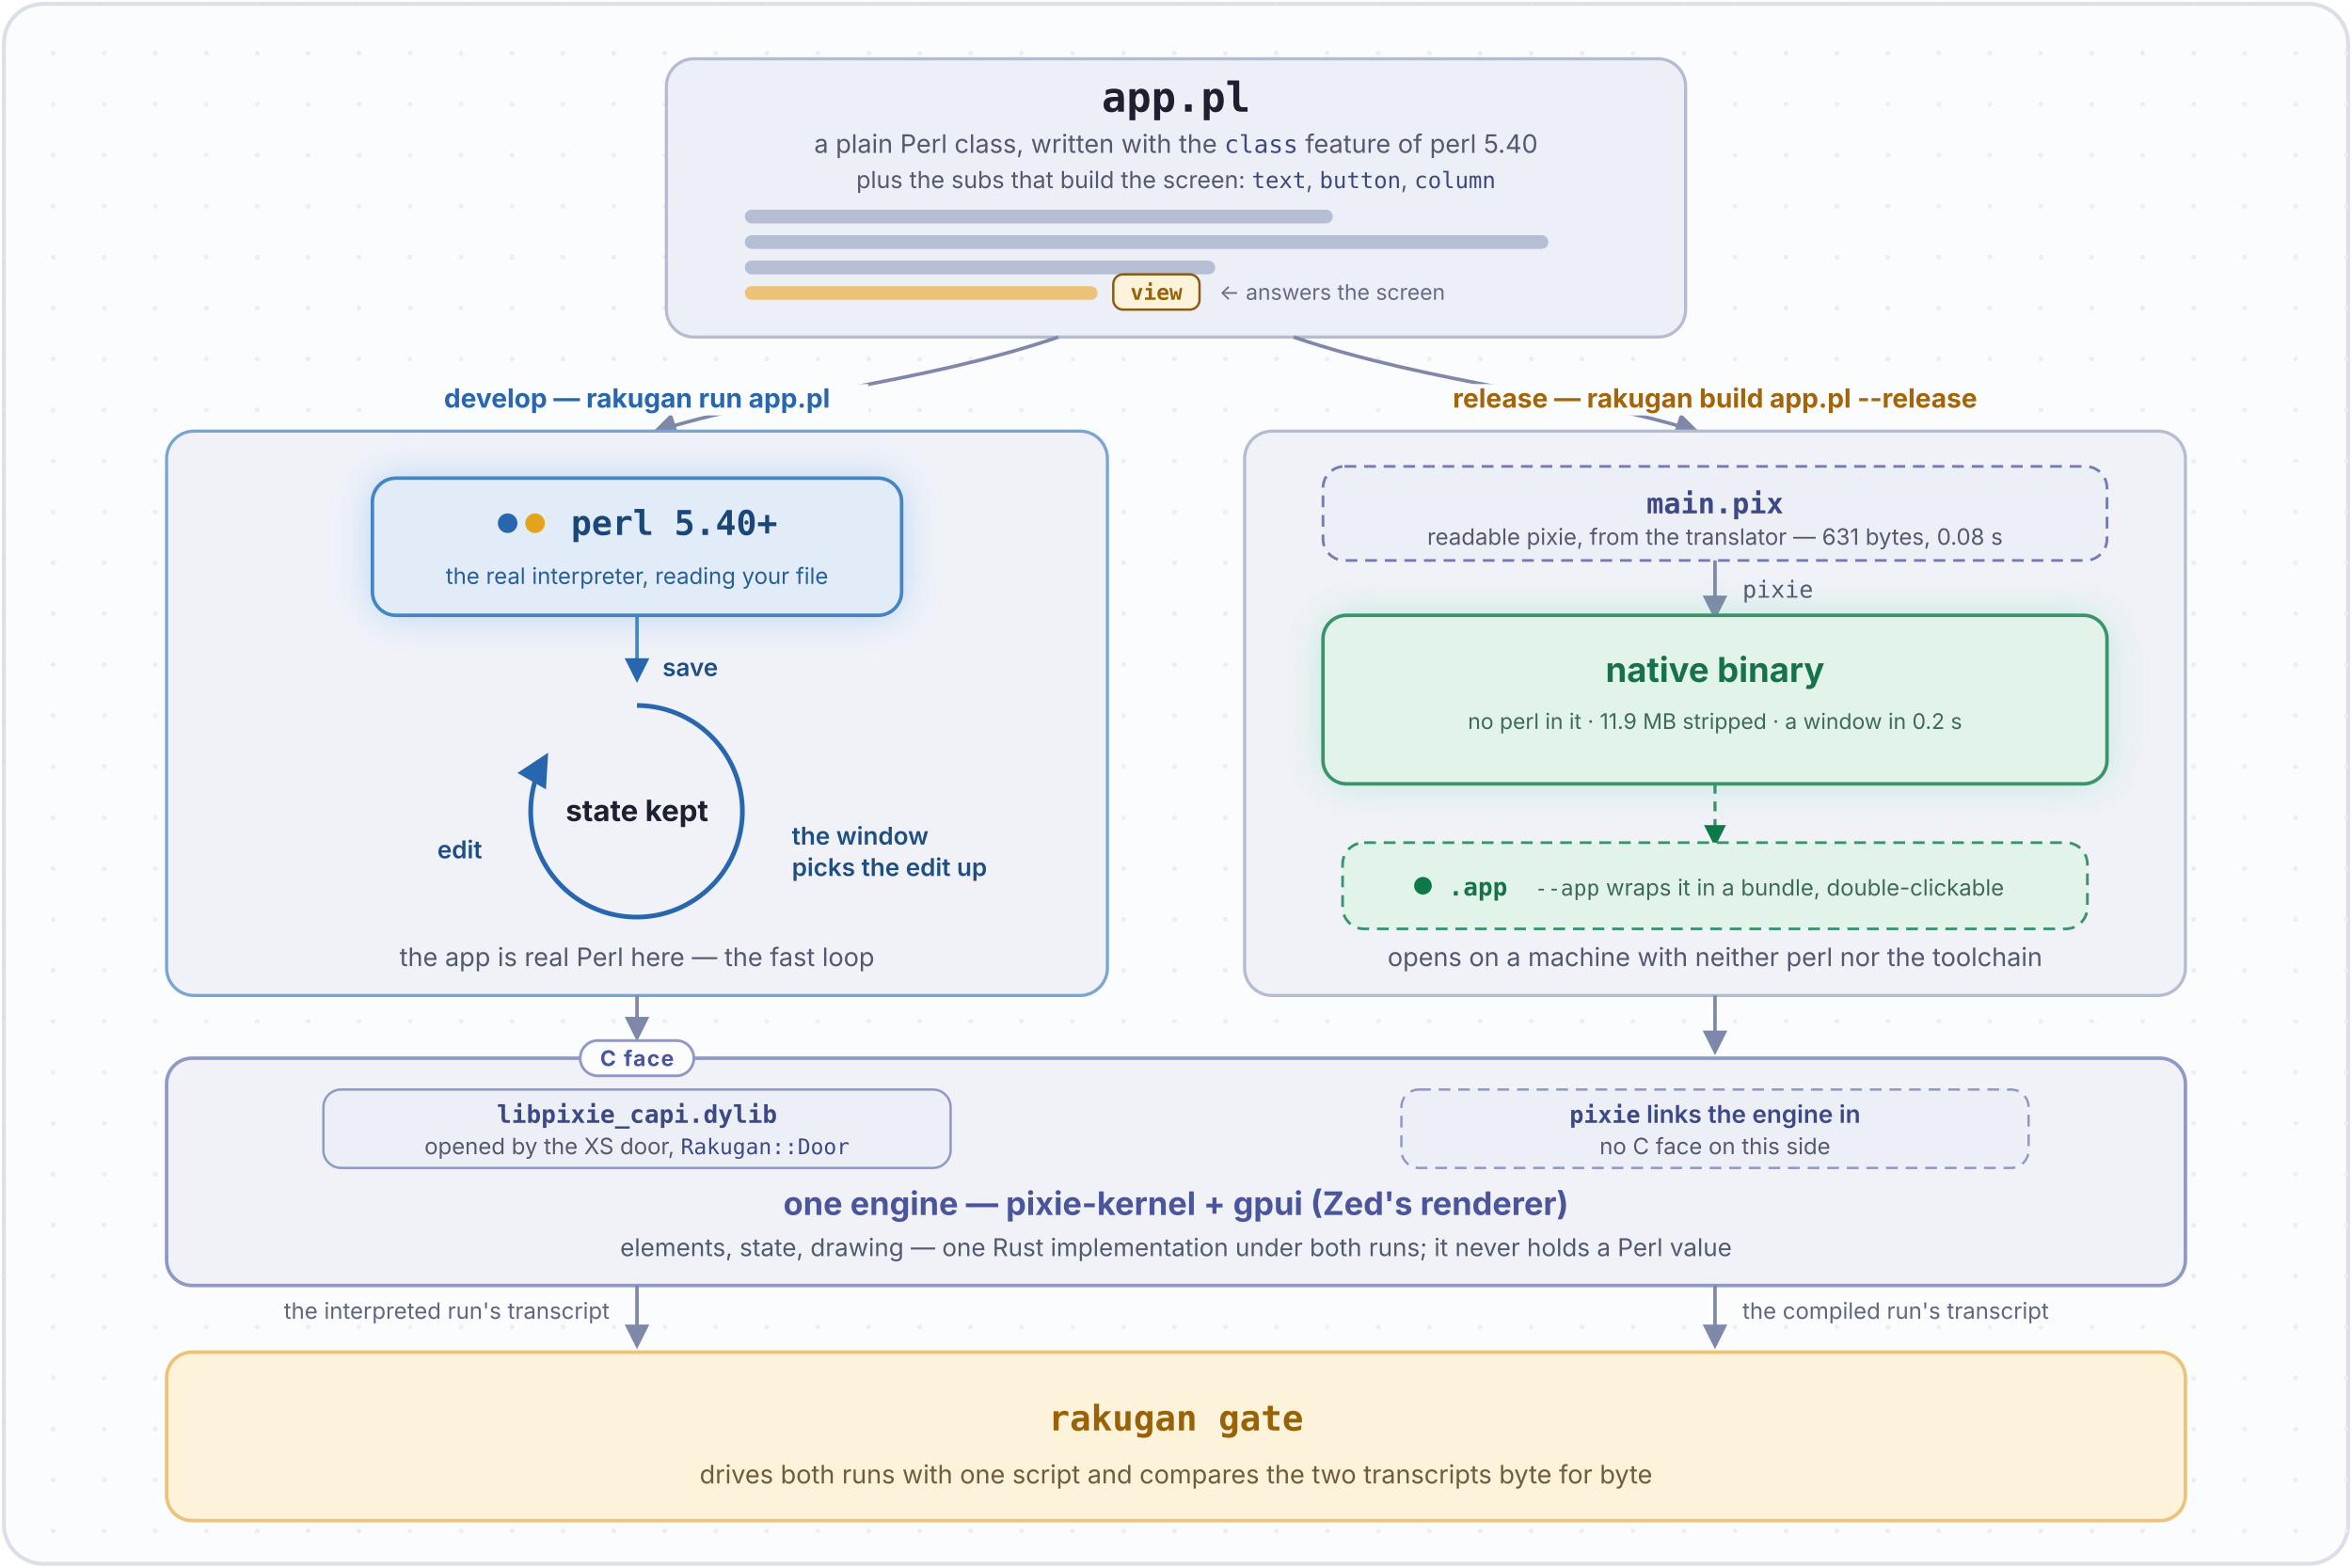
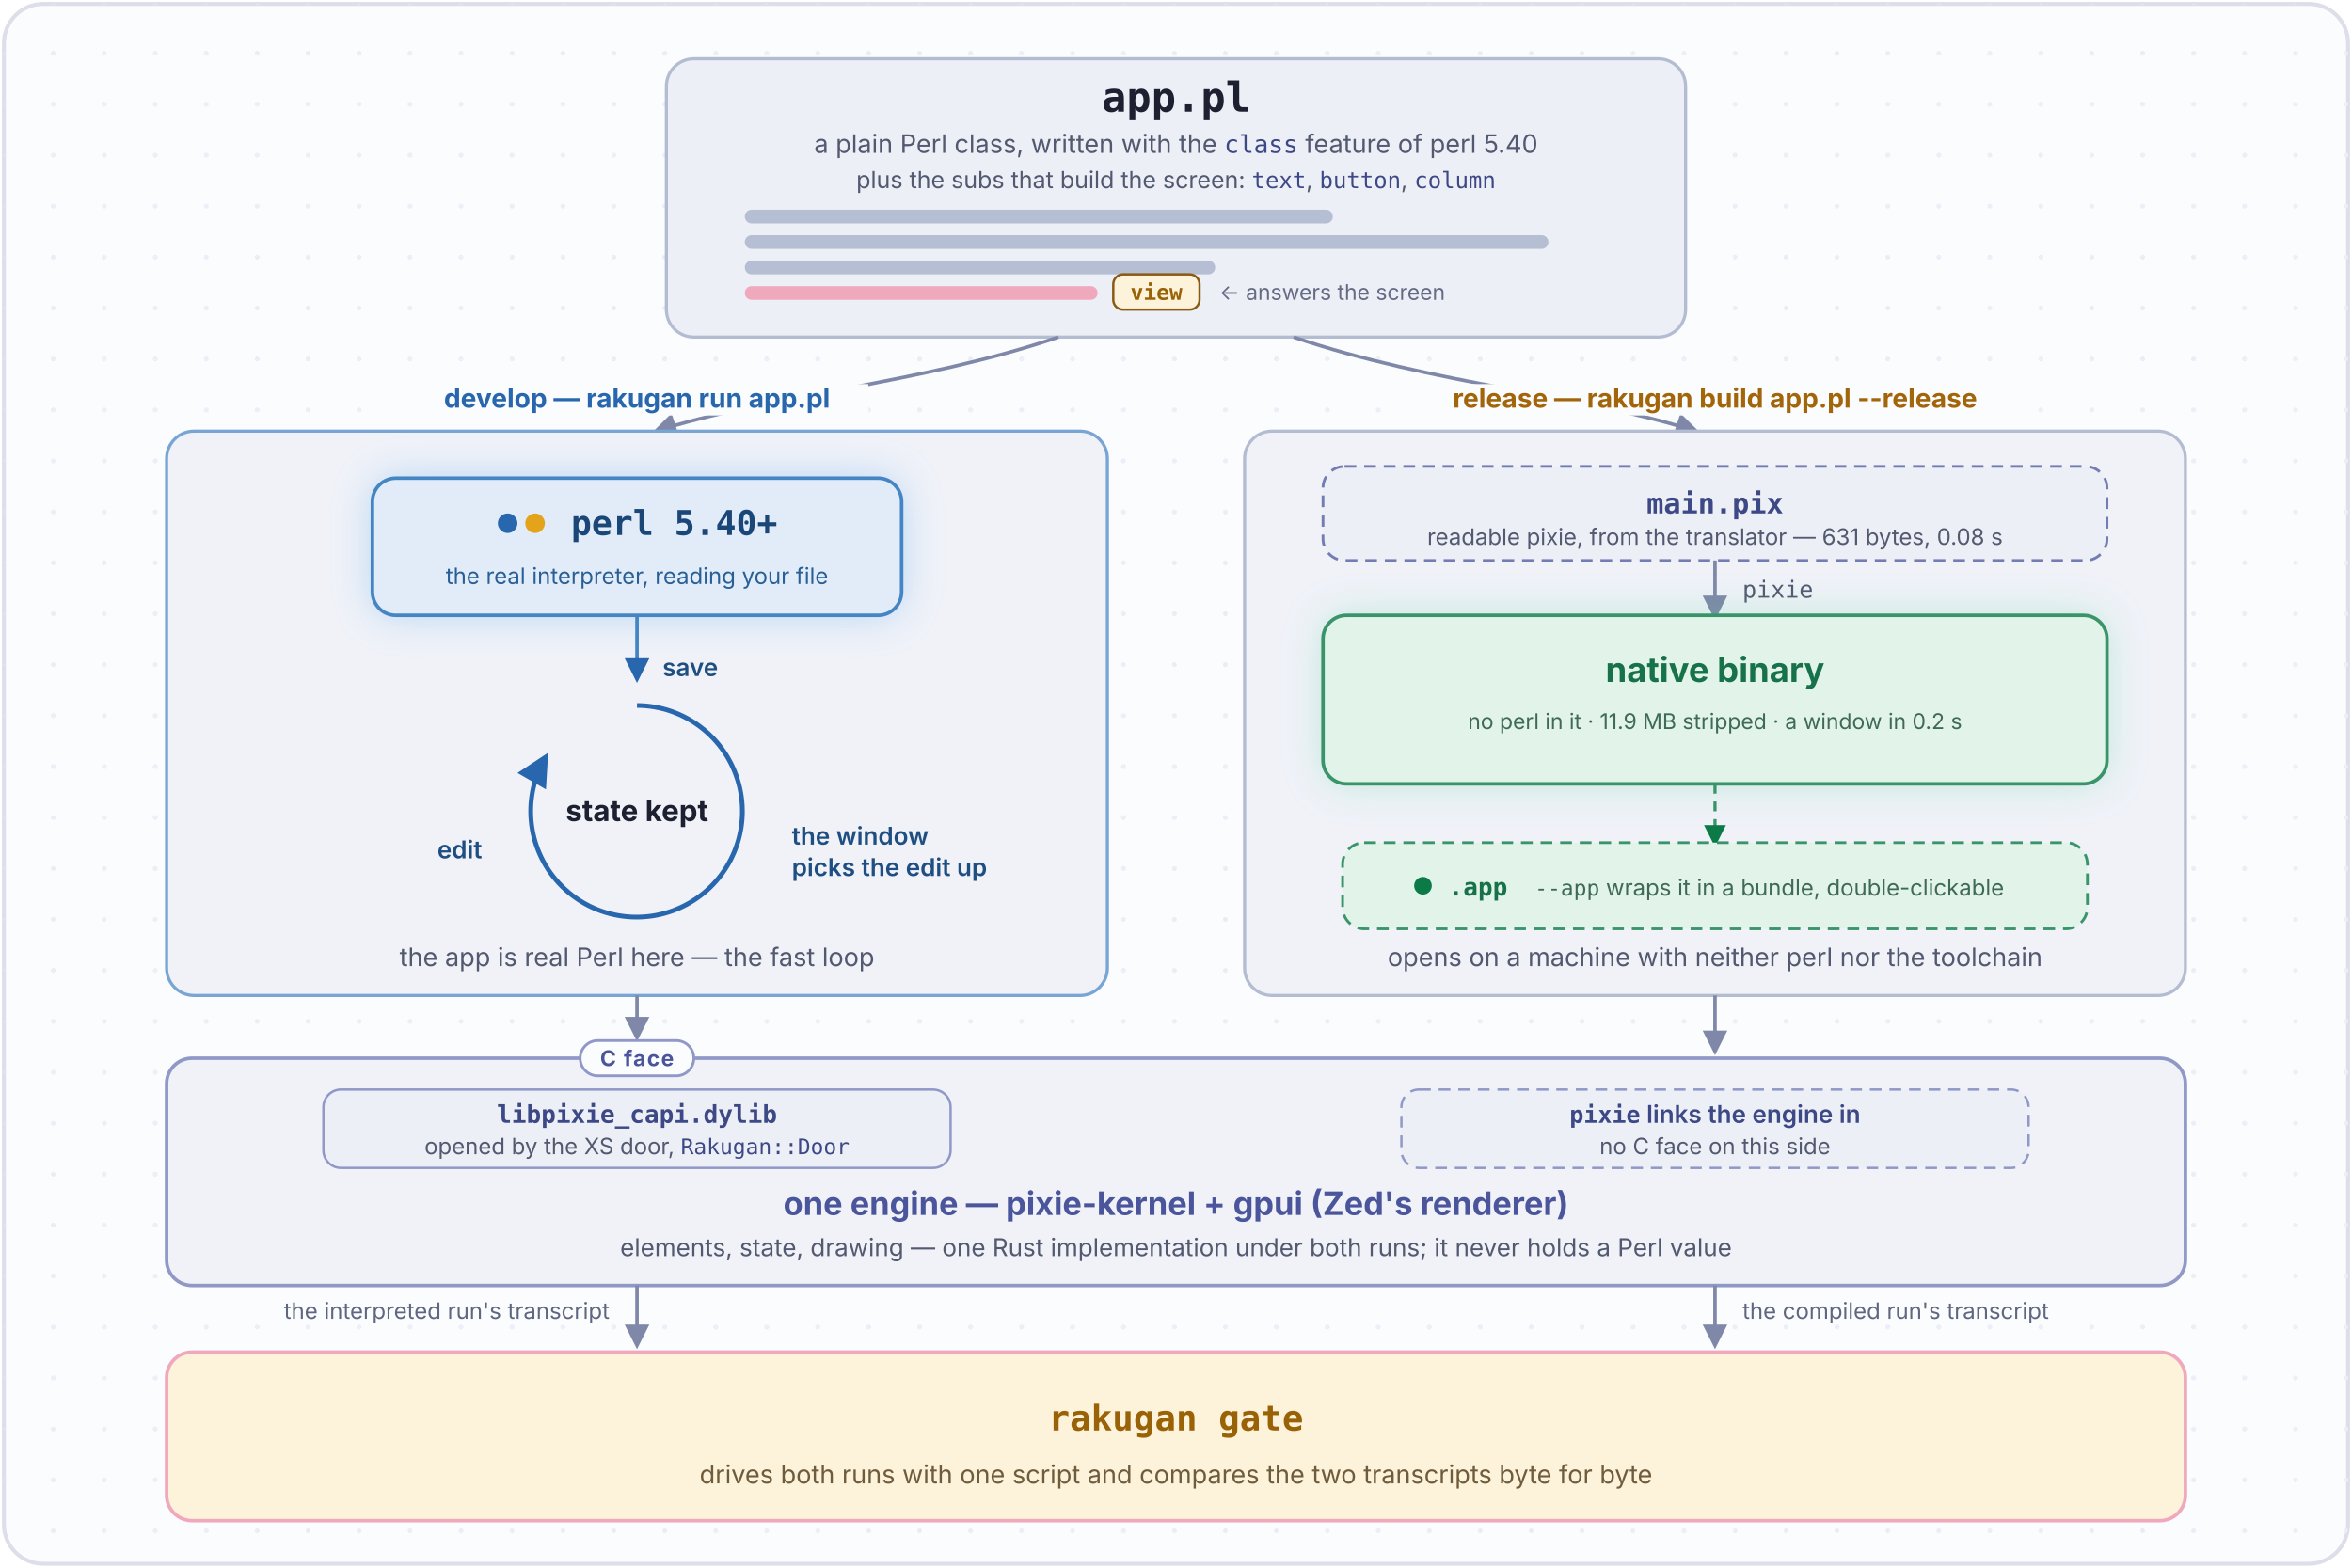
<svg xmlns="http://www.w3.org/2000/svg" viewBox="0 0 1200 800" font-family="'Hiragino Sans','Noto Sans JP',system-ui,-apple-system,sans-serif">
  <defs>
    <marker id="ar" viewBox="0 0 10 10" refX="8" refY="5" markerWidth="7" markerHeight="7" orient="auto-start-reverse">
      <path d="M0 0 L10 5 L0 10 z" fill="#7f88a8" />
    </marker>
    <marker id="arB" viewBox="0 0 10 10" refX="8" refY="5" markerWidth="7" markerHeight="7" orient="auto-start-reverse">
      <path d="M0 0 L10 5 L0 10 z" fill="#2866ad" />
    </marker>
    <marker id="arG" viewBox="0 0 10 10" refX="8" refY="5" markerWidth="7" markerHeight="7" orient="auto-start-reverse">
      <path d="M0 0 L10 5 L0 10 z" fill="#0b7a47" />
    </marker>
    <pattern id="dots" width="26" height="26" patternUnits="userSpaceOnUse">
      <circle cx="1.2" cy="1.2" r="1.2" fill="#e9ecf4" />
    </pattern>
    <filter id="glow" x="-60%" y="-60%" width="220%" height="220%">
      <feGaussianBlur stdDeviation="10" />
    </filter>
  </defs>
  <rect x="2" y="2" width="1196" height="796" rx="20" fill="#fbfcfe" stroke="#dcdfe9" stroke-width="2" />
  <rect x="2" y="2" width="1196" height="796" rx="20" fill="url(#dots)" />
  <rect x="340" y="30" width="520" height="142" rx="14" fill="#edeff6" stroke="#b4bcd2" stroke-width="1.6" />
  <text x="600" y="57" text-anchor="middle" font-size="21" font-weight="700" fill="#1c2030" font-family="ui-monospace,'SF Mono',Menlo,monospace">app.pl</text>
  <text x="600" y="78" text-anchor="middle" font-size="13" fill="#525970">a plain Perl class, written with the <tspan font-family="ui-monospace,'SF Mono',Menlo,monospace" font-size="12.5" fill="#3d4886">class</tspan> feature of perl 5.40</text>
  <text x="600" y="96" text-anchor="middle" font-size="12" fill="#525970">plus the subs that build the screen: <tspan font-family="ui-monospace,'SF Mono',Menlo,monospace" font-size="11.5" fill="#3d4886">text</tspan>, <tspan font-family="ui-monospace,'SF Mono',Menlo,monospace" font-size="11.5" fill="#3d4886">button</tspan>, <tspan font-family="ui-monospace,'SF Mono',Menlo,monospace" font-size="11.5" fill="#3d4886">column</tspan>
  </text>
  <rect x="380" y="107" width="300" height="7" rx="3.5" fill="#b6bed4" />
  <rect x="380" y="120" width="410" height="7" rx="3.5" fill="#b6bed4" />
  <rect x="380" y="133" width="240" height="7" rx="3.5" fill="#b6bed4" />
-   <rect x="380" y="146" width="180" height="7" rx="3.5" fill="#edc37a" />
+   <rect x="380" y="146" width="180" height="7" rx="3.5" fill="#f0a8bd" />
  <rect x="568" y="140" width="44" height="18" rx="5" fill="#fdf2da" stroke="#8a5a14" stroke-width="1.2" />
  <text x="590" y="153" text-anchor="middle" font-size="11" font-weight="700" fill="#9a6207" font-family="ui-monospace,'SF Mono',Menlo,monospace">view</text>
  <text x="622" y="153" font-size="11" fill="#656b85">← answers the screen</text>
  <path d="M540 172 C 470 196, 390 202, 335 220" fill="none" stroke="#7f88a8" stroke-width="1.8" marker-end="url(#ar)" />
  <path d="M660 172 C 730 196, 810 202, 865 220" fill="none" stroke="#7f88a8" stroke-width="1.8" marker-end="url(#ar)" />
  <rect x="207" y="196" width="236" height="16" fill="#fbfcfe" />
  <text x="325" y="208" text-anchor="middle" font-size="13.5" fill="#2866ad" font-weight="700">develop — rakugan run app.pl</text>
  <rect x="712" y="196" width="326" height="16" fill="#fbfcfe" />
  <text x="875" y="208" text-anchor="middle" font-size="13.5" fill="#a3650a" font-weight="700">release — rakugan build app.pl --release</text>
  <rect x="85" y="220" width="480" height="288" rx="14" fill="#f0f2f8" stroke="#78a5d4" stroke-width="1.6" />
  <rect x="190" y="244" width="270" height="70" rx="12" fill="#4a9de9" opacity="0.35" filter="url(#glow)" />
  <rect x="190" y="244" width="270" height="70" rx="12" fill="#e2ecf9" stroke="#4485c4" stroke-width="1.8" />
  <circle cx="259" cy="267" r="5" fill="#2866ad" />
  <circle cx="273" cy="267" r="5" fill="#e3a41c" />
  <text x="344" y="273" text-anchor="middle" font-size="17.5" font-weight="700" fill="#1b4778" font-family="ui-monospace,'SF Mono',Menlo,monospace">perl 5.40+</text>
  <text x="325" y="298" text-anchor="middle" font-size="11.5" fill="#285f96">the real interpreter, reading your file</text>
  <path d="M325 314 L325 346" fill="none" stroke="#4485c4" stroke-width="1.8" marker-end="url(#arB)" />
  <path d="M 325 360 A 54 54 0 1 1 278 387" fill="none" stroke="#2866ad" stroke-width="2.4" marker-end="url(#arB)" />
  <text x="325" y="419" text-anchor="middle" font-size="15" font-weight="700" fill="#1c2030">state kept</text>
  <text x="338" y="345" text-anchor="start" font-size="12.5" font-weight="600" fill="#1f4f82">save</text>
  <text x="404" y="431" text-anchor="start" font-size="12.5" font-weight="600" fill="#1f4f82">the window</text>
  <text x="404" y="447" text-anchor="start" font-size="12.5" font-weight="600" fill="#1f4f82">picks the edit up</text>
  <text x="246" y="438" text-anchor="end" font-size="12.5" font-weight="600" fill="#1f4f82">edit</text>
  <text x="325" y="493" text-anchor="middle" font-size="13" fill="#525970">the app is real Perl here — the fast loop</text>
  <rect x="635" y="220" width="480" height="288" rx="14" fill="#f0f2f8" stroke="#b4bcd2" stroke-width="1.6" />
  <rect x="675" y="238" width="400" height="48" rx="11" fill="#edeff6" stroke="#737db4" stroke-width="1.4" stroke-dasharray="6 4" />
  <text x="875" y="262" text-anchor="middle" font-size="14.5" font-weight="600" fill="#3d4886" font-family="ui-monospace,'SF Mono',Menlo,monospace">main.pix</text>
  <text x="875" y="278" text-anchor="middle" font-size="11.5" fill="#525970">readable pixie, from the translator — 631 bytes, 0.08 s</text>
  <path d="M875 286 L875 314" fill="none" stroke="#7f88a8" stroke-width="1.8" marker-end="url(#ar)" />
  <text x="889" y="305" text-anchor="start" font-size="12" fill="#525970" font-family="ui-monospace,'SF Mono',Menlo,monospace">pixie</text>
  <rect x="675" y="314" width="400" height="86" rx="12" fill="#3fc98a" opacity="0.28" filter="url(#glow)" />
  <rect x="675" y="314" width="400" height="86" rx="12" fill="#e2f4ea" stroke="#3a946a" stroke-width="1.8" />
  <text x="875" y="348" text-anchor="middle" font-size="17.5" font-weight="700" fill="#17724a">native binary</text>
  <text x="875" y="372" text-anchor="middle" font-size="11" fill="#3f6a55">no perl in it · 11.9 MB stripped · a window in 0.2 s</text>
  <path d="M875 400 L875 430" fill="none" stroke="#3a946a" stroke-width="1.6" stroke-dasharray="5 4" marker-end="url(#arG)" />
  <rect x="685" y="430" width="380" height="44" rx="11" fill="#e2f4ea" stroke="#3a946a" stroke-width="1.4" stroke-dasharray="6 4" />
  <circle cx="726" cy="452" r="4.5" fill="#0b7a47" />
  <text x="739" y="457" text-anchor="start" font-size="12.5" font-weight="700" fill="#17724a" font-family="ui-monospace,'SF Mono',Menlo,monospace">.app</text>
  <text x="783" y="457" text-anchor="start" font-size="11.5" fill="#3f6a55">
    <tspan font-family="ui-monospace,'SF Mono',Menlo,monospace" font-size="11">--app</tspan> wraps it in a bundle, double-clickable</text>
  <text x="875" y="493" text-anchor="middle" font-size="13" fill="#525970">opens on a machine with neither perl nor the toolchain</text>
  <path d="M325 508 L325 529" fill="none" stroke="#7f88a8" stroke-width="1.8" marker-end="url(#ar)" />
  <path d="M875 508 L875 536" fill="none" stroke="#7f88a8" stroke-width="1.8" marker-end="url(#ar)" />
  <rect x="85" y="540" width="1030" height="116" rx="13" fill="#f0f2f8" stroke="#8f98c6" stroke-width="1.8" />
  <rect x="296" y="531" width="58" height="18" rx="9" fill="#fbfcfe" stroke="#8f98c6" stroke-width="1.4" />
  <text x="325" y="544" text-anchor="middle" font-size="11" font-weight="700" fill="#4a559b" letter-spacing="0.06em">C face</text>
  <rect x="165" y="556" width="320" height="40" rx="9" fill="#edeff6" stroke="#8f98c6" stroke-width="1.2" />
  <text x="325" y="573" text-anchor="middle" font-size="12.5" font-weight="600" fill="#3d4886" font-family="ui-monospace,'SF Mono',Menlo,monospace">libpixie_capi.dylib</text>
  <text x="325" y="589" text-anchor="middle" font-size="11.5" fill="#525970">opened by the XS door, <tspan font-family="ui-monospace,'SF Mono',Menlo,monospace" font-size="11" fill="#3d4886">Rakugan::Door</tspan>
  </text>
  <rect x="715" y="556" width="320" height="40" rx="9" fill="#edeff6" stroke="#8f98c6" stroke-width="1.2" stroke-dasharray="6 4" />
  <text x="875" y="573" text-anchor="middle" font-size="12.5" font-weight="600" fill="#3d4886">
    <tspan font-family="ui-monospace,'SF Mono',Menlo,monospace" font-size="12">pixie</tspan> links the engine in</text>
  <text x="875" y="589" text-anchor="middle" font-size="11.5" fill="#525970">no C face on this side</text>
  <text x="600" y="620" text-anchor="middle" font-size="16.5" font-weight="700" fill="#4a559b">one engine — pixie-kernel + gpui (Zed's renderer)</text>
  <text x="600" y="641" text-anchor="middle" font-size="12.5" fill="#525970">elements, state, drawing — one Rust implementation under both runs; it never holds a Perl value</text>
  <path d="M325 656 L325 686" fill="none" stroke="#7f88a8" stroke-width="1.8" marker-end="url(#ar)" />
  <path d="M875 656 L875 686" fill="none" stroke="#7f88a8" stroke-width="1.8" marker-end="url(#ar)" />
  <text x="311" y="673" text-anchor="end" font-size="11.5" fill="#5f667f">the interpreted run's transcript</text>
  <text x="889" y="673" text-anchor="start" font-size="11.5" fill="#5f667f">the compiled run's transcript</text>
-   <rect x="85" y="690" width="1030" height="86" rx="13" fill="#fdf2da" stroke="#edc37a" stroke-width="1.8" />
+   <rect x="85" y="690" width="1030" height="86" rx="13" fill="#fdf2da" stroke="#f0a8bd" stroke-width="1.8" />
  <text x="600" y="730" text-anchor="middle" font-size="18" font-weight="800" fill="#9a6207" font-family="ui-monospace,'SF Mono',Menlo,monospace">rakugan gate</text>
  <text x="600" y="757" text-anchor="middle" font-size="13" fill="#6e5c3c">drives both runs with one script and compares the two transcripts byte for byte</text>
</svg>
